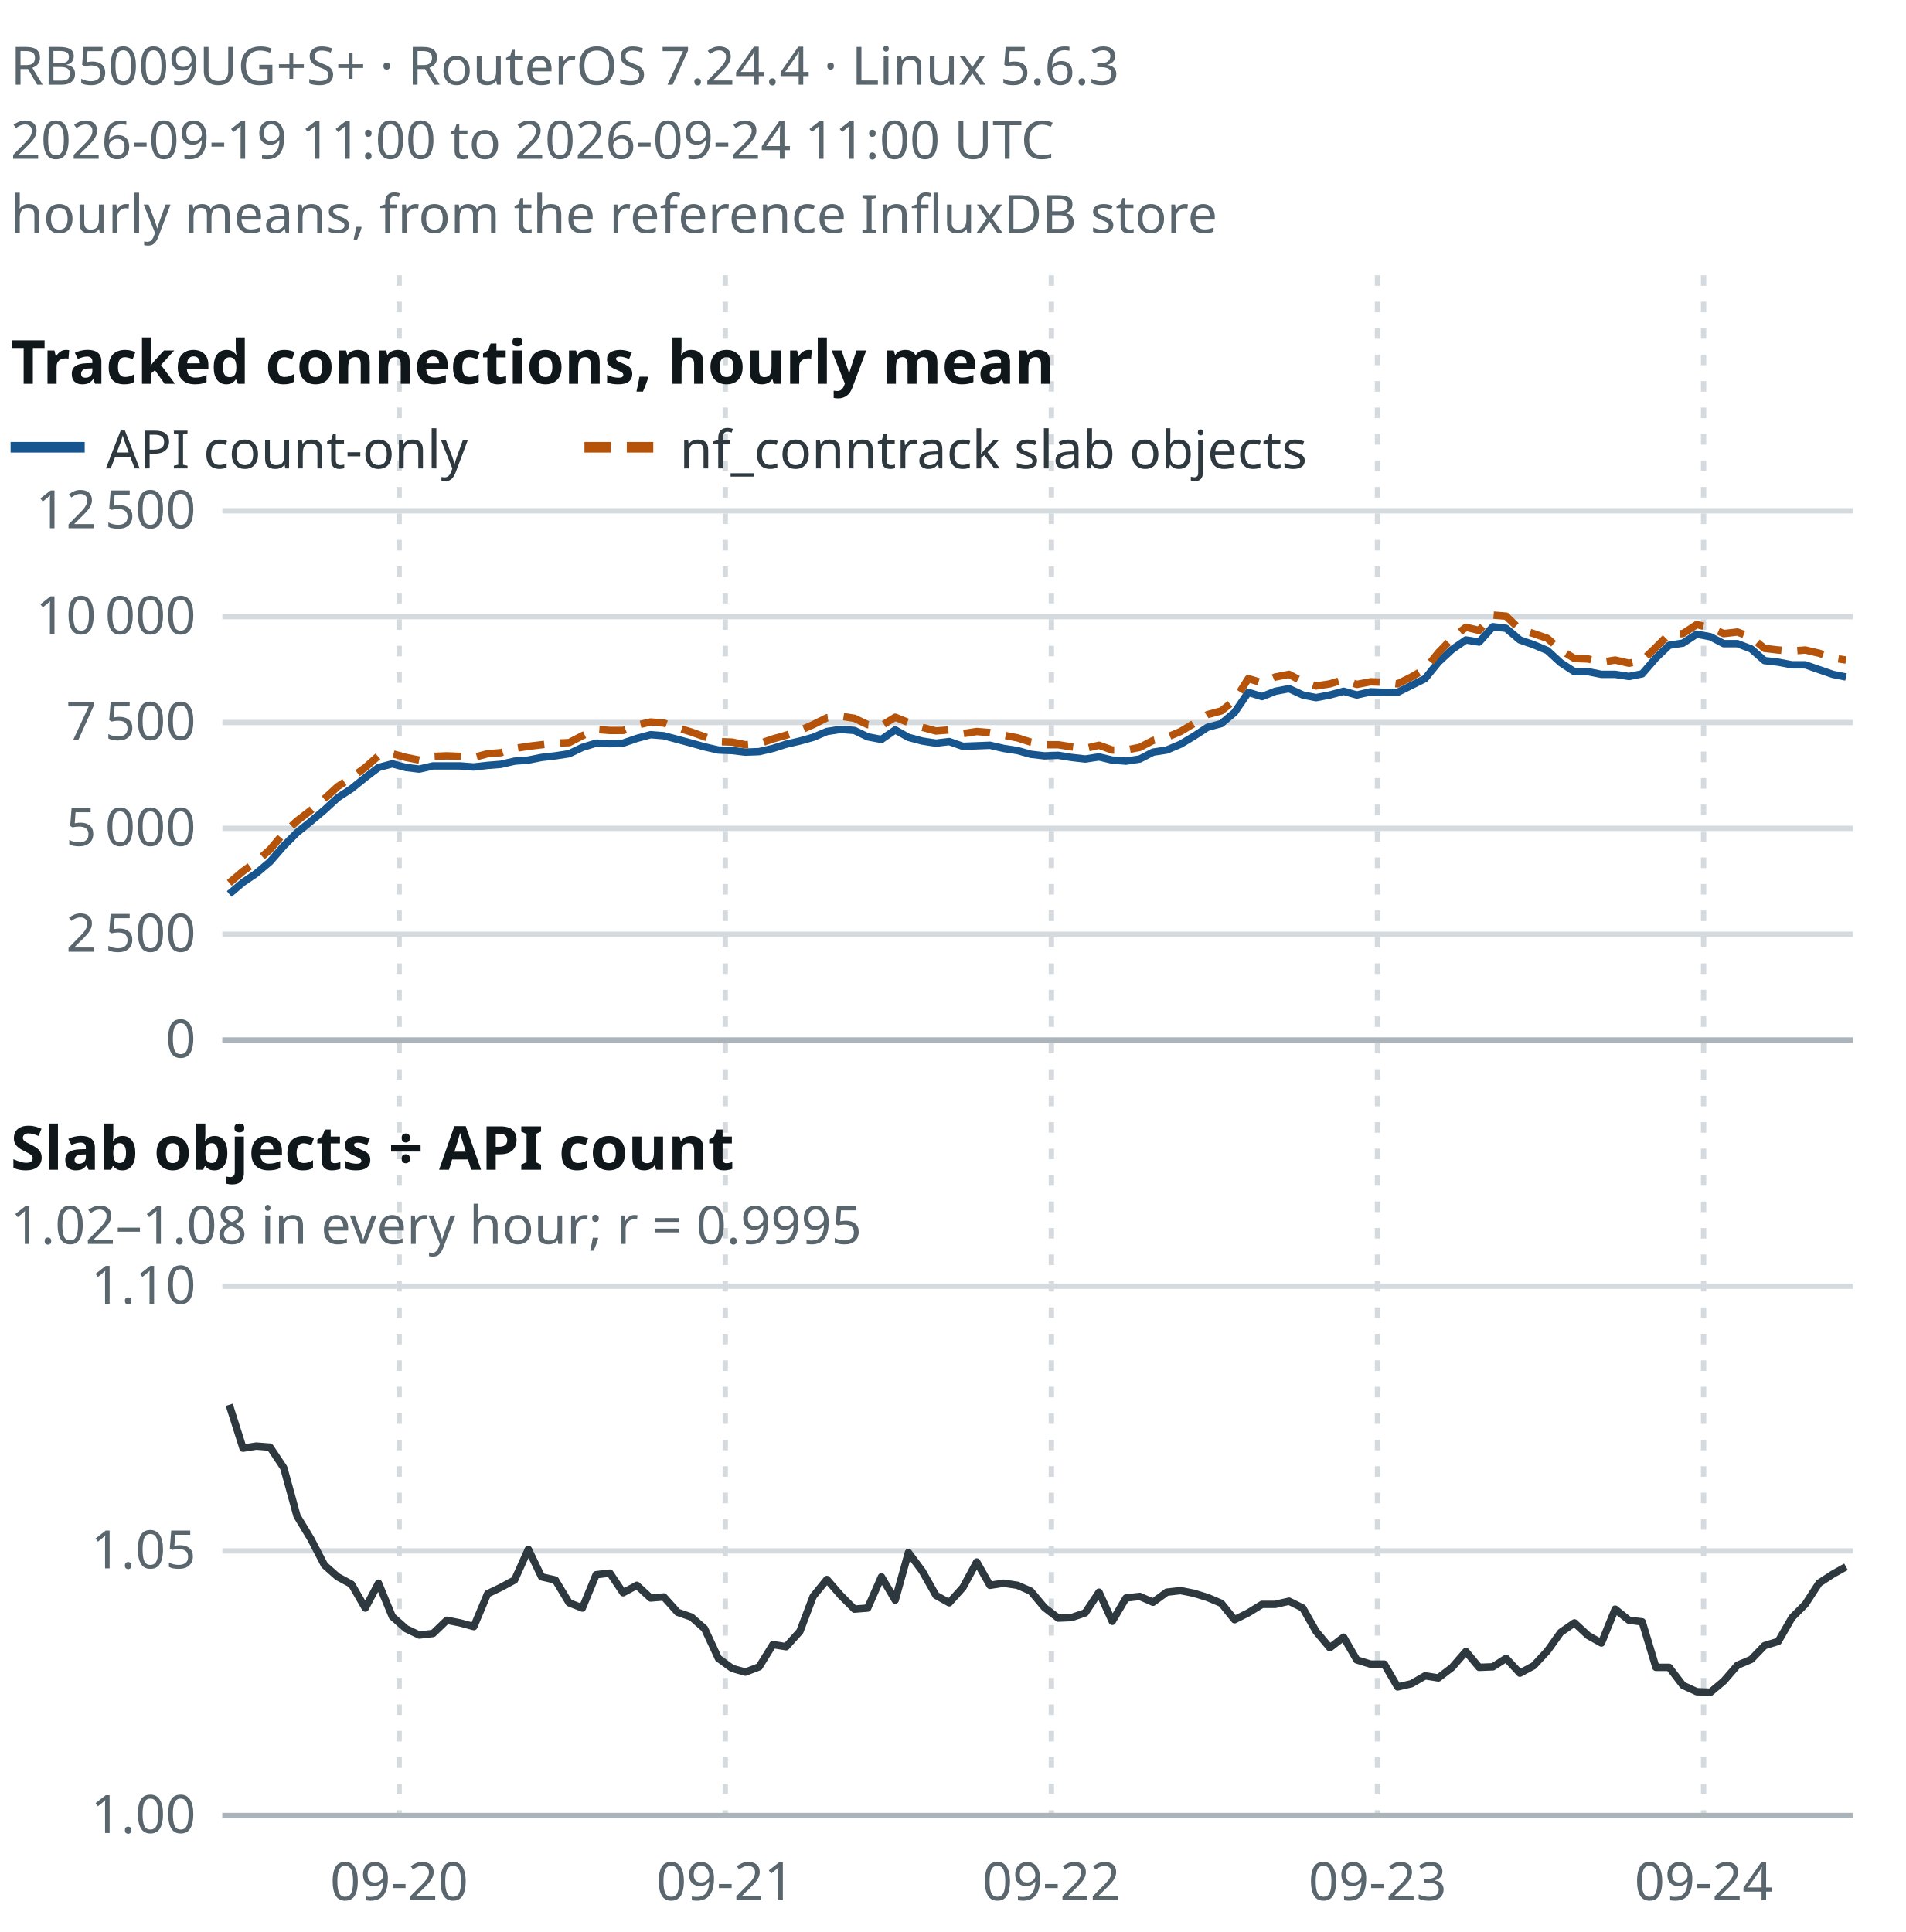
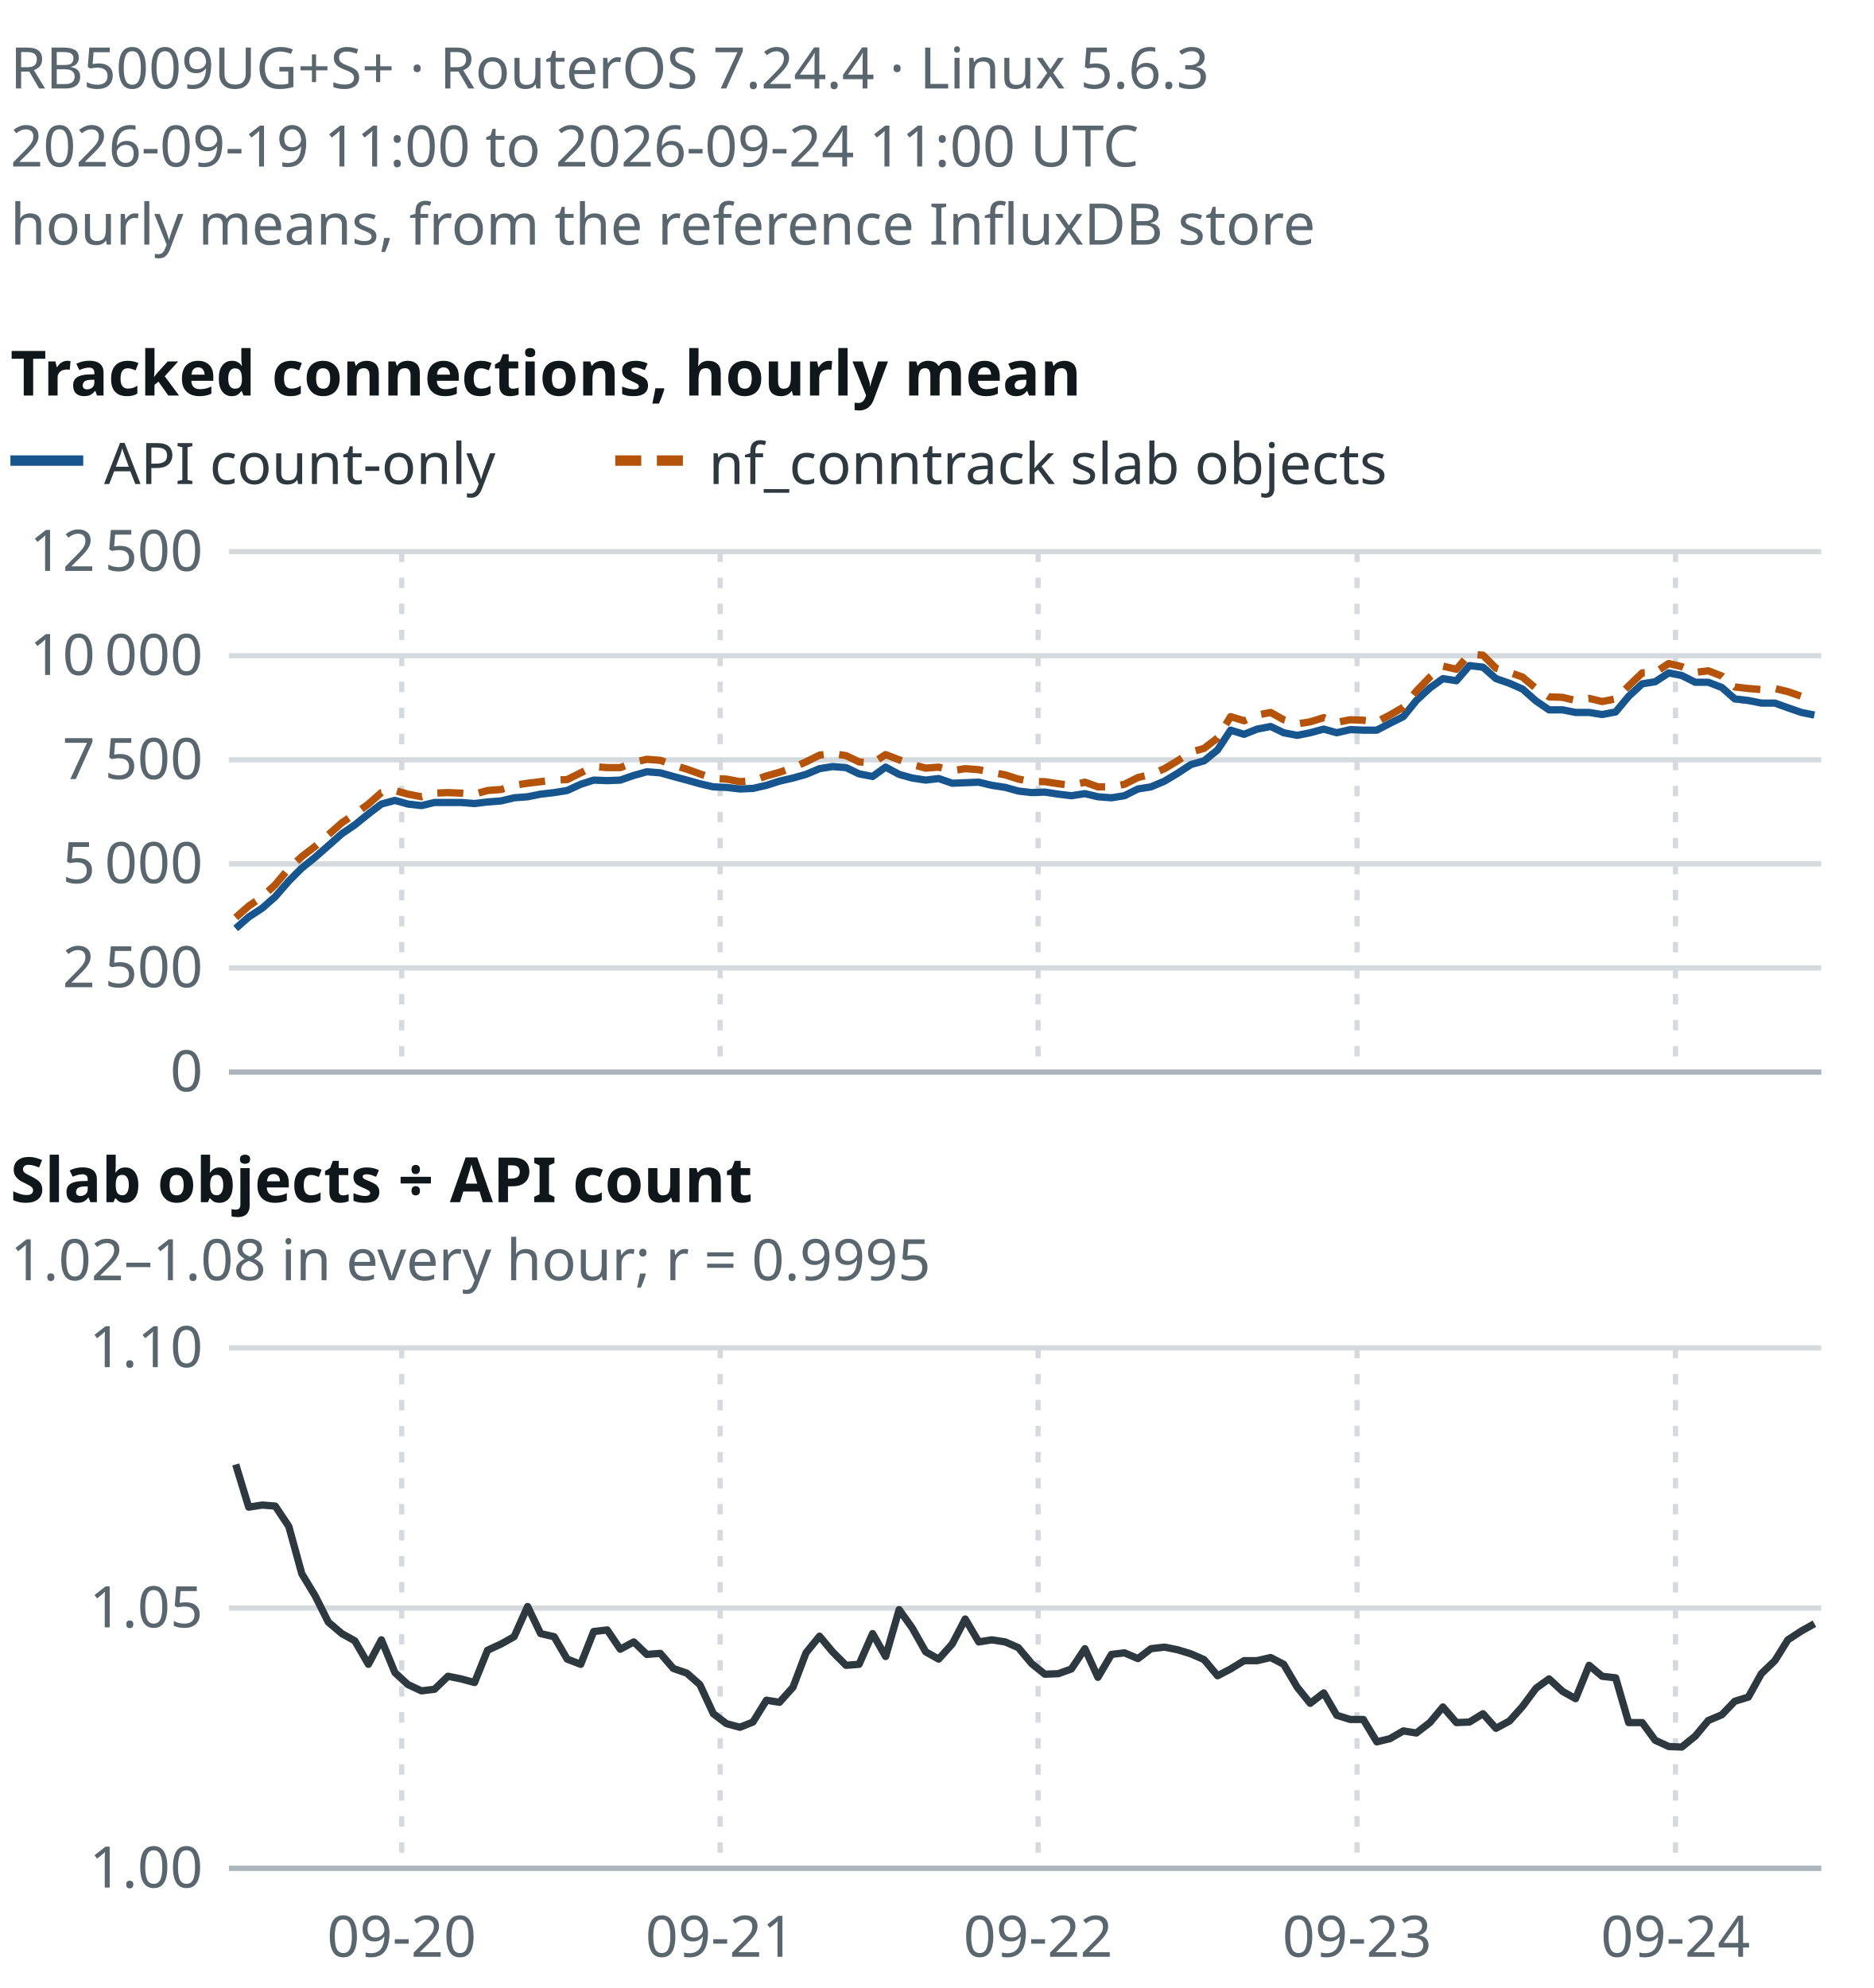
- <svg xmlns="http://www.w3.org/2000/svg" viewBox="0 0 360 365" width="100%" role="img" aria-labelledby="conntrack-2026-09-19-en-narrow-t conntrack-2026-09-19-en-narrow-d">
-   <line x1="42" y1="196.5" x2="350" y2="196.5" stroke="var(--ms-border, #d4dade)" stroke-width="1" />
-   <line x1="42" y1="176.5" x2="350" y2="176.5" stroke="var(--ms-border, #d4dade)" stroke-width="1" />
-   <line x1="42" y1="156.5" x2="350" y2="156.5" stroke="var(--ms-border, #d4dade)" stroke-width="1" />
-   <line x1="42" y1="136.5" x2="350" y2="136.5" stroke="var(--ms-border, #d4dade)" stroke-width="1" />
-   <line x1="42" y1="116.5" x2="350" y2="116.5" stroke="var(--ms-border, #d4dade)" stroke-width="1" />
-   <line x1="42" y1="96.5" x2="350" y2="96.5" stroke="var(--ms-border, #d4dade)" stroke-width="1" />
-   <line x1="42" y1="343" x2="350" y2="343" stroke="var(--ms-border, #d4dade)" stroke-width="1" />
-   <line x1="42" y1="293" x2="350" y2="293" stroke="var(--ms-border, #d4dade)" stroke-width="1" />
-   <line x1="42" y1="243" x2="350" y2="243" stroke="var(--ms-border, #d4dade)" stroke-width="1" />
-   <line x1="75.4" y1="52" x2="75.4" y2="343" stroke="var(--ms-border, #d4dade)" stroke-width="1" stroke-dasharray="2 3" />
-   <line x1="137" y1="52" x2="137" y2="343" stroke="var(--ms-border, #d4dade)" stroke-width="1" stroke-dasharray="2 3" />
-   <line x1="198.6" y1="52" x2="198.6" y2="343" stroke="var(--ms-border, #d4dade)" stroke-width="1" stroke-dasharray="2 3" />
-   <line x1="260.2" y1="52" x2="260.2" y2="343" stroke="var(--ms-border, #d4dade)" stroke-width="1" stroke-dasharray="2 3" />
-   <line x1="321.8" y1="52" x2="321.8" y2="343" stroke="var(--ms-border, #d4dade)" stroke-width="1" stroke-dasharray="2 3" />
-   <text x="2" y="16" font-family="ui-sans-serif,system-ui,sans-serif" font-size="10" fill="var(--ms-muted, #5a666d)">RB5009UG+S+ · RouterOS 7.24.4 · Linux 5.6.3</text>
-   <text x="2" y="30" font-family="ui-sans-serif,system-ui,sans-serif" font-size="10" fill="var(--ms-muted, #5a666d)">2026-09-19 11:00 to 2026-09-24 11:00 UTC</text>
-   <text x="2" y="44" font-family="ui-sans-serif,system-ui,sans-serif" font-size="10" fill="var(--ms-muted, #5a666d)">hourly means, from the reference InfluxDB store</text>
-   <text x="2" y="72.5" font-family="ui-sans-serif,system-ui,sans-serif" font-size="11.5" font-weight="600" fill="var(--ms-heading, #10171b)">Tracked connections, hourly mean</text>
-   <line x1="2" y1="84.5" x2="16" y2="84.5" stroke="var(--ms-info, #17558f)" stroke-width="2" />
-   <text x="20" y="88.5" font-family="ui-sans-serif,system-ui,sans-serif" font-size="10" fill="var(--ms-body, #2d383f)">API count-only</text>
-   <line x1="110.4" y1="84.5" x2="124.4" y2="84.5" stroke="var(--ms-mark-quiet, #b45309)" stroke-width="2" stroke-dasharray="5 3" />
-   <text x="128.4" y="88.5" font-family="ui-sans-serif,system-ui,sans-serif" font-size="10" fill="var(--ms-body, #2d383f)">nf_conntrack slab objects</text>
-   <text x="37" y="199.8" text-anchor="end" font-family="ui-sans-serif,system-ui,sans-serif" font-size="10" fill="var(--ms-muted, #5a666d)">0</text>
-   <text x="37" y="179.8" text-anchor="end" font-family="ui-sans-serif,system-ui,sans-serif" font-size="10" fill="var(--ms-muted, #5a666d)">2 500</text>
-   <text x="37" y="159.8" text-anchor="end" font-family="ui-sans-serif,system-ui,sans-serif" font-size="10" fill="var(--ms-muted, #5a666d)">5 000</text>
-   <text x="37" y="139.8" text-anchor="end" font-family="ui-sans-serif,system-ui,sans-serif" font-size="10" fill="var(--ms-muted, #5a666d)">7 500</text>
-   <text x="37" y="119.8" text-anchor="end" font-family="ui-sans-serif,system-ui,sans-serif" font-size="10" fill="var(--ms-muted, #5a666d)">10 000</text>
-   <text x="37" y="99.8" text-anchor="end" font-family="ui-sans-serif,system-ui,sans-serif" font-size="10" fill="var(--ms-muted, #5a666d)">12 500</text>
-   <path d="M43.3 168.9L45.9 166.7L48.4 165L51 162.8L53.6 159.8L56.1 157.3L58.7 155.2L61.3 153L63.8 150.7L66.4 149L69 146.9L71.5 145L74.1 144.3L76.7 145L79.2 145.3L81.8 144.7L84.4 144.7L86.9 144.7L89.5 144.9L92.1 144.6L94.6 144.4L97.2 143.8L99.8 143.6L102.3 143.1L104.9 142.8L107.5 142.4L110 141.2L112.6 140.4L115.2 140.5L117.7 140.4L120.3 139.5L122.9 138.8L125.4 139L128 139.7L130.6 140.4L133.1 141.1L135.7 141.7L138.3 141.8L140.8 142.1L143.4 142L146 141.4L148.5 140.6L151.1 140L153.6 139.3L156.2 138.2L158.8 137.8L161.4 138L163.9 139.2L166.5 139.7L169.1 137.9L171.6 139.3L174.2 140L176.8 140.4L179.3 140.1L181.9 141L184.5 140.9L187 140.8L189.6 141.4L192.2 141.8L194.7 142.5L197.3 142.8L199.9 142.7L202.4 143.1L205 143.4L207.6 143L210.1 143.6L212.7 143.8L215.3 143.4L217.8 142.1L220.4 141.7L223 140.6L225.5 139.1L228.1 137.4L230.7 136.7L233.2 134.6L235.8 130.8L238.4 131.6L240.9 130.6L243.5 130.1L246.1 131.3L248.6 131.8L251.2 131.3L253.8 130.6L256.3 131.3L258.9 130.7L261.5 130.8L264 130.8L266.6 129.5L269.2 128.2L271.7 125.1L274.3 122.7L276.9 120.9L279.4 121.3L282 118.4L284.5 118.7L287.1 120.9L289.7 121.8L292.3 122.9L294.8 125.2L297.4 126.9L300 126.9L302.5 127.4L305.1 127.4L307.7 127.8L310.2 127.3L312.8 124.3L315.3 121.9L317.9 121.5L320.5 119.8L323.1 120.3L325.6 121.6L328.2 121.6L330.8 122.6L333.3 124.8L335.9 125.1L338.5 125.6L341 125.6L343.6 126.5L346.2 127.4L348.7 127.9" fill="none" stroke="var(--ms-info, #17558f)" stroke-width="1.4" stroke-linejoin="round" />
-   <path d="M43.3 166.8L45.9 164.6L48.4 162.8L51 160.5L53.6 157.4L56.1 155.1L58.7 153.1L61.3 150.9L63.8 148.6L66.4 146.9L69 145L71.5 142.8L74.1 142.4L76.7 143.1L79.2 143.6L81.8 142.9L84.4 142.8L86.9 142.9L89.5 143.1L92.1 142.4L94.6 142.2L97.2 141.4L99.8 141L102.3 140.7L104.9 140.4L107.5 140.3L110 139L112.6 137.8L115.2 138L117.7 138L120.3 137L122.9 136.4L125.4 136.6L128 137.5L130.6 138.3L133.1 139.2L135.7 140.1L138.3 140.2L140.8 140.7L143.4 140.5L146 139.6L148.5 138.9L151.1 138L153.6 136.9L156.2 135.6L158.8 135.3L161.4 135.7L163.9 136.9L166.5 137.1L169.1 135.5L171.6 136.5L174.2 137.4L176.8 138.1L179.3 137.9L181.9 138.6L184.5 138.2L187 138.4L189.6 138.9L192.2 139.4L194.7 140.2L197.3 140.7L199.9 140.7L202.4 141.1L205 141.4L207.6 140.8L210.1 141.7L212.7 141.7L215.3 141.2L217.8 139.9L220.4 139.3L223 138.2L225.5 136.7L228.1 135L230.7 134.3L233.2 132.3L235.8 128.2L238.4 129L240.9 127.9L243.5 127.4L246.1 128.8L248.6 129.6L251.2 129.2L253.8 128.4L256.3 129.3L258.9 128.8L261.5 128.9L264 129.2L266.6 127.9L269.2 126.4L271.7 123.3L274.3 120.6L276.9 118.5L279.4 119.1L282 116.2L284.5 116.4L287.1 118.9L289.7 119.7L292.3 120.6L294.8 122.8L297.4 124.4L300 124.5L302.5 125.1L305.1 124.7L307.7 125.3L310.2 124.8L312.8 122.3L315.3 119.8L317.9 119.7L320.5 118L323.1 118.6L325.6 119.7L328.2 119.4L330.8 120.4L333.3 122.5L335.9 122.8L338.5 123L341 122.8L343.6 123.4L346.2 124.3L348.7 124.7" fill="none" stroke="var(--ms-mark-quiet, #b45309)" stroke-width="1.4" stroke-linejoin="round" stroke-dasharray="5 3" />
-   <line x1="42" y1="196.5" x2="350" y2="196.5" stroke="var(--ms-border-strong, #aab4ba)" stroke-width="1" />
-   <text x="2" y="221" font-family="ui-sans-serif,system-ui,sans-serif" font-size="11.5" font-weight="600" fill="var(--ms-heading, #10171b)">Slab objects ÷ API count</text>
-   <text x="2" y="235" font-family="ui-sans-serif,system-ui,sans-serif" font-size="10" fill="var(--ms-muted, #5a666d)">1.02–1.08 in every hour; r = 0.9995</text>
-   <text x="37" y="346.3" text-anchor="end" font-family="ui-sans-serif,system-ui,sans-serif" font-size="10" fill="var(--ms-muted, #5a666d)">1.00</text>
-   <text x="37" y="296.3" text-anchor="end" font-family="ui-sans-serif,system-ui,sans-serif" font-size="10" fill="var(--ms-muted, #5a666d)">1.05</text>
-   <text x="37" y="246.3" text-anchor="end" font-family="ui-sans-serif,system-ui,sans-serif" font-size="10" fill="var(--ms-muted, #5a666d)">1.10</text>
-   <path d="M43.3 265.4L45.9 273.6L48.4 273.2L51 273.4L53.6 277.3L56.1 286.4L58.7 290.7L61.3 295.7L63.8 297.9L66.4 299.3L69 303.8L71.5 299.1L74.1 305.4L76.7 307.7L79.2 308.9L81.8 308.6L84.4 306.1L86.9 306.6L89.5 307.3L92.1 301.1L94.6 299.9L97.2 298.5L99.8 292.7L102.3 297.9L104.9 298.5L107.5 302.8L110 303.8L112.6 297.5L115.2 297.2L117.7 300.9L120.3 299.5L122.9 301.9L125.4 301.7L128 304.6L130.6 305.5L133.1 307.7L135.7 313.3L138.3 315.2L140.8 315.9L143.4 314.9L146 310.7L148.5 311.1L151.1 308.2L153.6 301.6L156.2 298.4L158.8 301.4L161.4 304L163.9 303.8L166.5 297.9L169.1 302.3L171.6 293.3L174.2 296.8L176.8 301.4L179.3 302.8L181.9 299.9L184.5 295.1L187 299.5L189.6 299.1L192.2 299.5L194.7 300.6L197.3 303.7L199.9 305.7L202.4 305.6L205 304.7L207.6 300.8L210.1 306.3L212.7 301.9L215.3 301.6L217.8 302.7L220.4 300.8L223 300.5L225.5 301L228.1 301.8L230.7 302.9L233.2 306L235.8 304.7L238.4 303.1L240.9 303.1L243.5 302.5L246.1 303.8L248.6 308.2L251.2 311.3L253.8 309.3L256.3 313.6L258.9 314.4L261.5 314.4L264 318.7L266.6 318.1L269.2 316.6L271.7 317L274.3 315L276.9 312L279.4 315L282 314.9L284.5 313.3L287.1 316.1L289.7 314.7L292.3 311.9L294.8 308.4L297.4 306.6L300 309L302.5 310.4L305.1 304L307.7 306.1L310.2 306.4L312.8 315L315.3 315L317.9 318.4L320.5 319.6L323.1 319.7L325.6 317.6L328.2 314.6L330.8 313.5L333.3 310.9L335.9 310.1L338.5 305.6L341 303.1L343.6 299.1L346.2 297.4L348.7 296" fill="none" stroke="var(--ms-body, #2d383f)" stroke-width="1.4" stroke-linejoin="round" />
-   <line x1="42" y1="343" x2="350" y2="343" stroke="var(--ms-border-strong, #aab4ba)" stroke-width="1" />
-   <text x="75.4" y="359" text-anchor="middle" font-family="ui-sans-serif,system-ui,sans-serif" font-size="10" fill="var(--ms-muted, #5a666d)">09-20</text>
-   <text x="137" y="359" text-anchor="middle" font-family="ui-sans-serif,system-ui,sans-serif" font-size="10" fill="var(--ms-muted, #5a666d)">09-21</text>
-   <text x="198.6" y="359" text-anchor="middle" font-family="ui-sans-serif,system-ui,sans-serif" font-size="10" fill="var(--ms-muted, #5a666d)">09-22</text>
-   <text x="260.2" y="359" text-anchor="middle" font-family="ui-sans-serif,system-ui,sans-serif" font-size="10" fill="var(--ms-muted, #5a666d)">09-23</text>
-   <text x="321.8" y="359" text-anchor="middle" font-family="ui-sans-serif,system-ui,sans-serif" font-size="10" fill="var(--ms-muted, #5a666d)">09-24</text>
+ <svg xmlns="http://www.w3.org/2000/svg" viewBox="0 0 360 382" width="100%" role="img" aria-labelledby="conntrack-2026-09-19-en-narrow-t conntrack-2026-09-19-en-narrow-d">
+   <line x1="44" y1="206" x2="350" y2="206" stroke="var(--ms-border, #d4dade)" stroke-width="1" />
+   <line x1="44" y1="186" x2="350" y2="186" stroke="var(--ms-border, #d4dade)" stroke-width="1" />
+   <line x1="44" y1="166" x2="350" y2="166" stroke="var(--ms-border, #d4dade)" stroke-width="1" />
+   <line x1="44" y1="146" x2="350" y2="146" stroke="var(--ms-border, #d4dade)" stroke-width="1" />
+   <line x1="44" y1="126" x2="350" y2="126" stroke="var(--ms-border, #d4dade)" stroke-width="1" />
+   <line x1="44" y1="106" x2="350" y2="106" stroke="var(--ms-border, #d4dade)" stroke-width="1" />
+   <line x1="44" y1="359" x2="350" y2="359" stroke="var(--ms-border, #d4dade)" stroke-width="1" />
+   <line x1="44" y1="309" x2="350" y2="309" stroke="var(--ms-border, #d4dade)" stroke-width="1" />
+   <line x1="44" y1="259" x2="350" y2="259" stroke="var(--ms-border, #d4dade)" stroke-width="1" />
+   <line x1="77.2" y1="106" x2="77.2" y2="206" stroke="var(--ms-border, #d4dade)" stroke-width="1" stroke-dasharray="2 3" />
+   <line x1="77.2" y1="259" x2="77.2" y2="359" stroke="var(--ms-border, #d4dade)" stroke-width="1" stroke-dasharray="2 3" />
+   <line x1="138.4" y1="106" x2="138.4" y2="206" stroke="var(--ms-border, #d4dade)" stroke-width="1" stroke-dasharray="2 3" />
+   <line x1="138.4" y1="259" x2="138.4" y2="359" stroke="var(--ms-border, #d4dade)" stroke-width="1" stroke-dasharray="2 3" />
+   <line x1="199.5" y1="106" x2="199.5" y2="206" stroke="var(--ms-border, #d4dade)" stroke-width="1" stroke-dasharray="2 3" />
+   <line x1="199.5" y1="259" x2="199.5" y2="359" stroke="var(--ms-border, #d4dade)" stroke-width="1" stroke-dasharray="2 3" />
+   <line x1="260.8" y1="106" x2="260.8" y2="206" stroke="var(--ms-border, #d4dade)" stroke-width="1" stroke-dasharray="2 3" />
+   <line x1="260.8" y1="259" x2="260.8" y2="359" stroke="var(--ms-border, #d4dade)" stroke-width="1" stroke-dasharray="2 3" />
+   <line x1="322" y1="106" x2="322" y2="206" stroke="var(--ms-border, #d4dade)" stroke-width="1" stroke-dasharray="2 3" />
+   <line x1="322" y1="259" x2="322" y2="359" stroke="var(--ms-border, #d4dade)" stroke-width="1" stroke-dasharray="2 3" />
+   <text x="2" y="17" font-family="ui-sans-serif,system-ui,sans-serif" font-size="11" fill="var(--ms-muted, #5a666d)">RB5009UG+S+ · RouterOS 7.24.4 · Linux 5.6.3</text>
+   <text x="2" y="32" font-family="ui-sans-serif,system-ui,sans-serif" font-size="11" fill="var(--ms-muted, #5a666d)">2026-09-19 11:00 to 2026-09-24 11:00 UTC</text>
+   <text x="2" y="47" font-family="ui-sans-serif,system-ui,sans-serif" font-size="11" fill="var(--ms-muted, #5a666d)">hourly means, from the reference InfluxDB store</text>
+   <text x="2" y="76" font-family="ui-sans-serif,system-ui,sans-serif" font-size="12" font-weight="600" fill="var(--ms-heading, #10171b)">Tracked connections, hourly mean</text>
+   <line x1="2" y1="88.5" x2="16" y2="88.5" stroke="var(--ms-info, #17558f)" stroke-width="2" />
+   <text x="20" y="93" font-family="ui-sans-serif,system-ui,sans-serif" font-size="11" fill="var(--ms-body, #2d383f)">API count-only</text>
+   <line x1="118.24" y1="88.5" x2="132.24" y2="88.5" stroke="var(--ms-mark-quiet, #b45309)" stroke-width="2" stroke-dasharray="5 3" />
+   <text x="136.2" y="93" font-family="ui-sans-serif,system-ui,sans-serif" font-size="11" fill="var(--ms-body, #2d383f)">nf_conntrack slab objects</text>
+   <text x="39" y="209.7" text-anchor="end" font-family="ui-sans-serif,system-ui,sans-serif" font-size="11" fill="var(--ms-muted, #5a666d)">0</text>
+   <text x="39" y="189.7" text-anchor="end" font-family="ui-sans-serif,system-ui,sans-serif" font-size="11" fill="var(--ms-muted, #5a666d)">2 500</text>
+   <text x="39" y="169.7" text-anchor="end" font-family="ui-sans-serif,system-ui,sans-serif" font-size="11" fill="var(--ms-muted, #5a666d)">5 000</text>
+   <text x="39" y="149.7" text-anchor="end" font-family="ui-sans-serif,system-ui,sans-serif" font-size="11" fill="var(--ms-muted, #5a666d)">7 500</text>
+   <text x="39" y="129.7" text-anchor="end" font-family="ui-sans-serif,system-ui,sans-serif" font-size="11" fill="var(--ms-muted, #5a666d)">10 000</text>
+   <text x="39" y="109.7" text-anchor="end" font-family="ui-sans-serif,system-ui,sans-serif" font-size="11" fill="var(--ms-muted, #5a666d)">12 500</text>
+   <path d="M45.3 178.4L47.8 176.2L50.4 174.5L52.9 172.3L55.5 169.3L58 166.8L60.6 164.7L63.1 162.5L65.7 160.2L68.2 158.5L70.8 156.4L73.3 154.5L75.9 153.8L78.4 154.5L81 154.8L83.5 154.2L86.1 154.2L88.6 154.2L91.2 154.4L93.7 154.1L96.3 153.9L98.8 153.3L101.4 153.1L103.9 152.6L106.5 152.3L109 151.9L111.6 150.7L114.1 149.9L116.7 150L119.2 149.9L121.8 149L124.3 148.3L126.9 148.5L129.4 149.2L132 149.9L134.5 150.6L137.1 151.2L139.6 151.3L142.2 151.6L144.7 151.5L147.3 150.9L149.8 150.1L152.4 149.5L154.9 148.8L157.5 147.7L160 147.3L162.6 147.5L165.1 148.7L167.7 149.2L170.2 147.4L172.8 148.8L175.3 149.5L177.9 149.9L180.4 149.6L183 150.5L185.5 150.4L188.1 150.3L190.6 150.9L193.2 151.3L195.7 152L198.3 152.3L200.8 152.2L203.4 152.6L205.9 152.9L208.5 152.5L211 153.1L213.6 153.3L216.1 152.9L218.7 151.6L221.2 151.2L223.8 150.1L226.3 148.6L228.9 146.9L231.4 146.2L234 144.1L236.5 140.3L239.1 141.1L241.6 140.1L244.2 139.6L246.7 140.8L249.3 141.3L251.8 140.8L254.4 140.1L256.9 140.8L259.5 140.2L262 140.3L264.6 140.3L267.1 139L269.7 137.7L272.2 134.6L274.8 132.2L277.3 130.4L279.9 130.8L282.4 127.9L285 128.2L287.5 130.4L290.1 131.3L292.6 132.4L295.2 134.7L297.7 136.4L300.3 136.4L302.8 136.9L305.4 136.9L307.9 137.3L310.5 136.8L313 133.8L315.6 131.4L318.1 131L320.7 129.3L323.2 129.8L325.8 131.1L328.3 131.1L330.9 132.1L333.4 134.3L336 134.6L338.5 135.1L341.1 135.1L343.6 136L346.2 136.9L348.7 137.4" fill="none" stroke="var(--ms-info, #17558f)" stroke-width="1.4" stroke-linejoin="round" />
+   <path d="M45.3 176.3L47.8 174.1L50.4 172.3L52.9 170L55.5 166.9L58 164.6L60.6 162.6L63.1 160.4L65.7 158.1L68.2 156.4L70.8 154.5L73.3 152.3L75.9 151.9L78.4 152.6L81 153.1L83.5 152.4L86.1 152.3L88.6 152.4L91.2 152.6L93.7 151.9L96.3 151.7L98.8 150.9L101.4 150.5L103.9 150.2L106.5 149.9L109 149.8L111.6 148.5L114.1 147.3L116.7 147.5L119.2 147.5L121.8 146.5L124.3 145.9L126.9 146.1L129.4 147L132 147.8L134.5 148.7L137.1 149.6L139.6 149.7L142.2 150.2L144.7 150L147.3 149.1L149.8 148.4L152.4 147.5L154.9 146.4L157.5 145.1L160 144.8L162.6 145.2L165.1 146.4L167.7 146.6L170.2 145L172.8 146L175.3 146.9L177.9 147.6L180.4 147.4L183 148.1L185.5 147.7L188.1 147.9L190.6 148.4L193.2 148.9L195.7 149.7L198.3 150.2L200.8 150.2L203.4 150.6L205.9 150.9L208.5 150.3L211 151.2L213.6 151.2L216.1 150.7L218.7 149.4L221.2 148.8L223.8 147.7L226.3 146.2L228.9 144.5L231.4 143.8L234 141.8L236.5 137.7L239.1 138.5L241.6 137.4L244.2 136.9L246.7 138.3L249.3 139.1L251.8 138.7L254.4 137.9L256.9 138.8L259.5 138.3L262 138.4L264.6 138.7L267.1 137.4L269.7 135.9L272.2 132.8L274.8 130.1L277.3 128L279.9 128.6L282.4 125.7L285 125.9L287.5 128.4L290.1 129.2L292.6 130.1L295.2 132.3L297.7 133.9L300.3 134L302.8 134.6L305.4 134.2L307.9 134.8L310.5 134.3L313 131.8L315.6 129.3L318.1 129.2L320.7 127.5L323.2 128.1L325.8 129.2L328.3 128.9L330.9 129.9L333.4 132L336 132.3L338.5 132.5L341.1 132.3L343.6 132.9L346.2 133.8L348.7 134.2" fill="none" stroke="var(--ms-mark-quiet, #b45309)" stroke-width="1.4" stroke-linejoin="round" stroke-dasharray="5 3" />
+   <line x1="44" y1="206" x2="350" y2="206" stroke="var(--ms-border-strong, #aab4ba)" stroke-width="1" />
+   <text x="2" y="231" font-family="ui-sans-serif,system-ui,sans-serif" font-size="12" font-weight="600" fill="var(--ms-heading, #10171b)">Slab objects ÷ API count</text>
+   <text x="2" y="246" font-family="ui-sans-serif,system-ui,sans-serif" font-size="11" fill="var(--ms-muted, #5a666d)">1.02–1.08 in every hour; r = 0.9995</text>
+   <text x="39" y="362.7" text-anchor="end" font-family="ui-sans-serif,system-ui,sans-serif" font-size="11" fill="var(--ms-muted, #5a666d)">1.00</text>
+   <text x="39" y="312.7" text-anchor="end" font-family="ui-sans-serif,system-ui,sans-serif" font-size="11" fill="var(--ms-muted, #5a666d)">1.05</text>
+   <text x="39" y="262.7" text-anchor="end" font-family="ui-sans-serif,system-ui,sans-serif" font-size="11" fill="var(--ms-muted, #5a666d)">1.10</text>
+   <path d="M45.3 281.4L47.8 289.6L50.4 289.2L52.9 289.4L55.5 293.3L58 302.4L60.6 306.7L63.1 311.7L65.7 313.9L68.2 315.3L70.8 319.8L73.3 315.1L75.9 321.4L78.4 323.7L81 324.9L83.5 324.6L86.1 322.1L88.6 322.6L91.2 323.3L93.7 317.1L96.3 315.9L98.8 314.5L101.4 308.7L103.9 313.9L106.5 314.5L109 318.8L111.6 319.8L114.1 313.5L116.7 313.2L119.2 316.9L121.8 315.5L124.3 317.9L126.9 317.7L129.4 320.6L132 321.5L134.5 323.7L137.1 329.3L139.6 331.2L142.2 331.9L144.7 330.9L147.3 326.7L149.8 327.1L152.4 324.2L154.9 317.6L157.5 314.4L160 317.4L162.6 320L165.1 319.8L167.7 313.9L170.2 318.3L172.8 309.3L175.3 312.8L177.9 317.4L180.4 318.8L183 315.9L185.5 311.1L188.1 315.5L190.6 315.1L193.2 315.5L195.7 316.6L198.3 319.7L200.8 321.7L203.4 321.6L205.9 320.7L208.5 316.8L211 322.3L213.6 317.9L216.1 317.6L218.7 318.7L221.2 316.8L223.8 316.5L226.3 317L228.9 317.8L231.4 318.9L234 322L236.5 320.7L239.1 319.1L241.6 319.1L244.2 318.5L246.7 319.8L249.3 324.2L251.8 327.3L254.4 325.3L256.9 329.6L259.5 330.4L262 330.4L264.6 334.7L267.1 334.1L269.7 332.6L272.2 333L274.8 331L277.3 328L279.9 331L282.4 330.9L285 329.3L287.5 332.1L290.1 330.7L292.6 327.9L295.2 324.4L297.7 322.6L300.3 325L302.8 326.4L305.4 320L307.9 322.1L310.5 322.4L313 331L315.6 331L318.1 334.4L320.7 335.6L323.2 335.7L325.8 333.6L328.3 330.6L330.9 329.5L333.4 326.9L336 326.1L338.5 321.6L341.1 319.1L343.6 315.1L346.2 313.4L348.7 312" fill="none" stroke="var(--ms-body, #2d383f)" stroke-width="1.4" stroke-linejoin="round" />
+   <line x1="44" y1="359" x2="350" y2="359" stroke="var(--ms-border-strong, #aab4ba)" stroke-width="1" />
+   <text x="77.2" y="376" text-anchor="middle" font-family="ui-sans-serif,system-ui,sans-serif" font-size="11" fill="var(--ms-muted, #5a666d)">09-20</text>
+   <text x="138.4" y="376" text-anchor="middle" font-family="ui-sans-serif,system-ui,sans-serif" font-size="11" fill="var(--ms-muted, #5a666d)">09-21</text>
+   <text x="199.5" y="376" text-anchor="middle" font-family="ui-sans-serif,system-ui,sans-serif" font-size="11" fill="var(--ms-muted, #5a666d)">09-22</text>
+   <text x="260.8" y="376" text-anchor="middle" font-family="ui-sans-serif,system-ui,sans-serif" font-size="11" fill="var(--ms-muted, #5a666d)">09-23</text>
+   <text x="322" y="376" text-anchor="middle" font-family="ui-sans-serif,system-ui,sans-serif" font-size="11" fill="var(--ms-muted, #5a666d)">09-24</text>
</svg>
